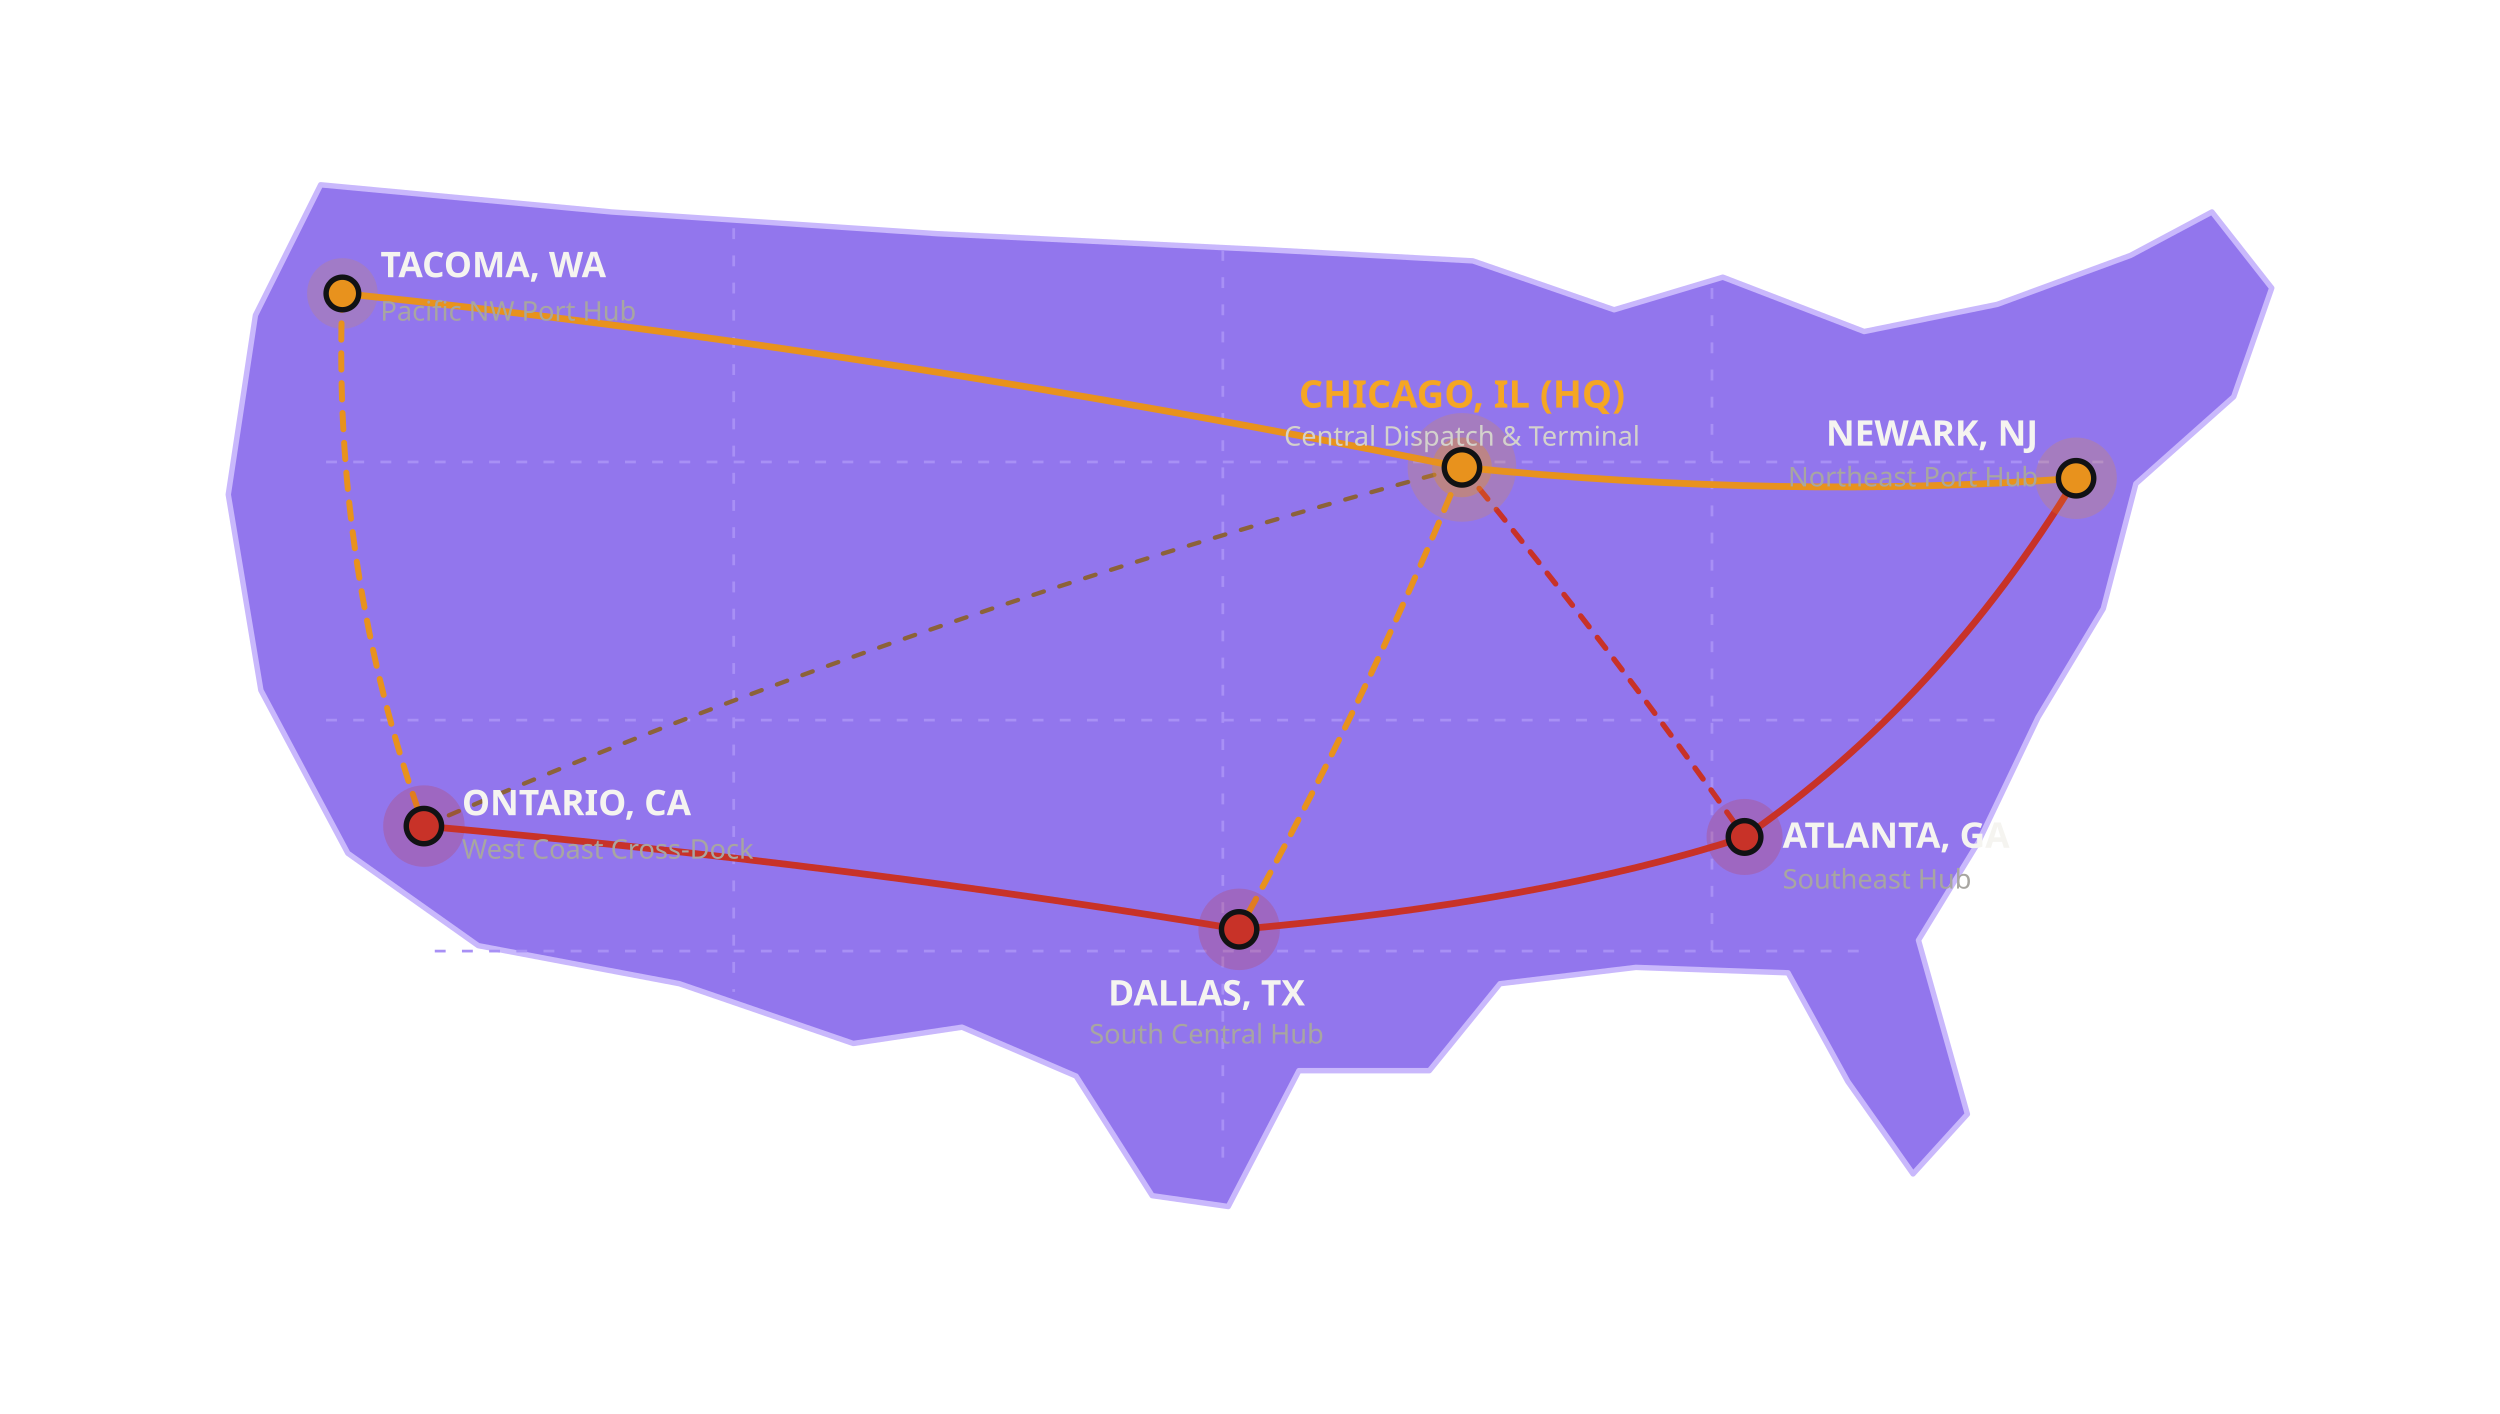
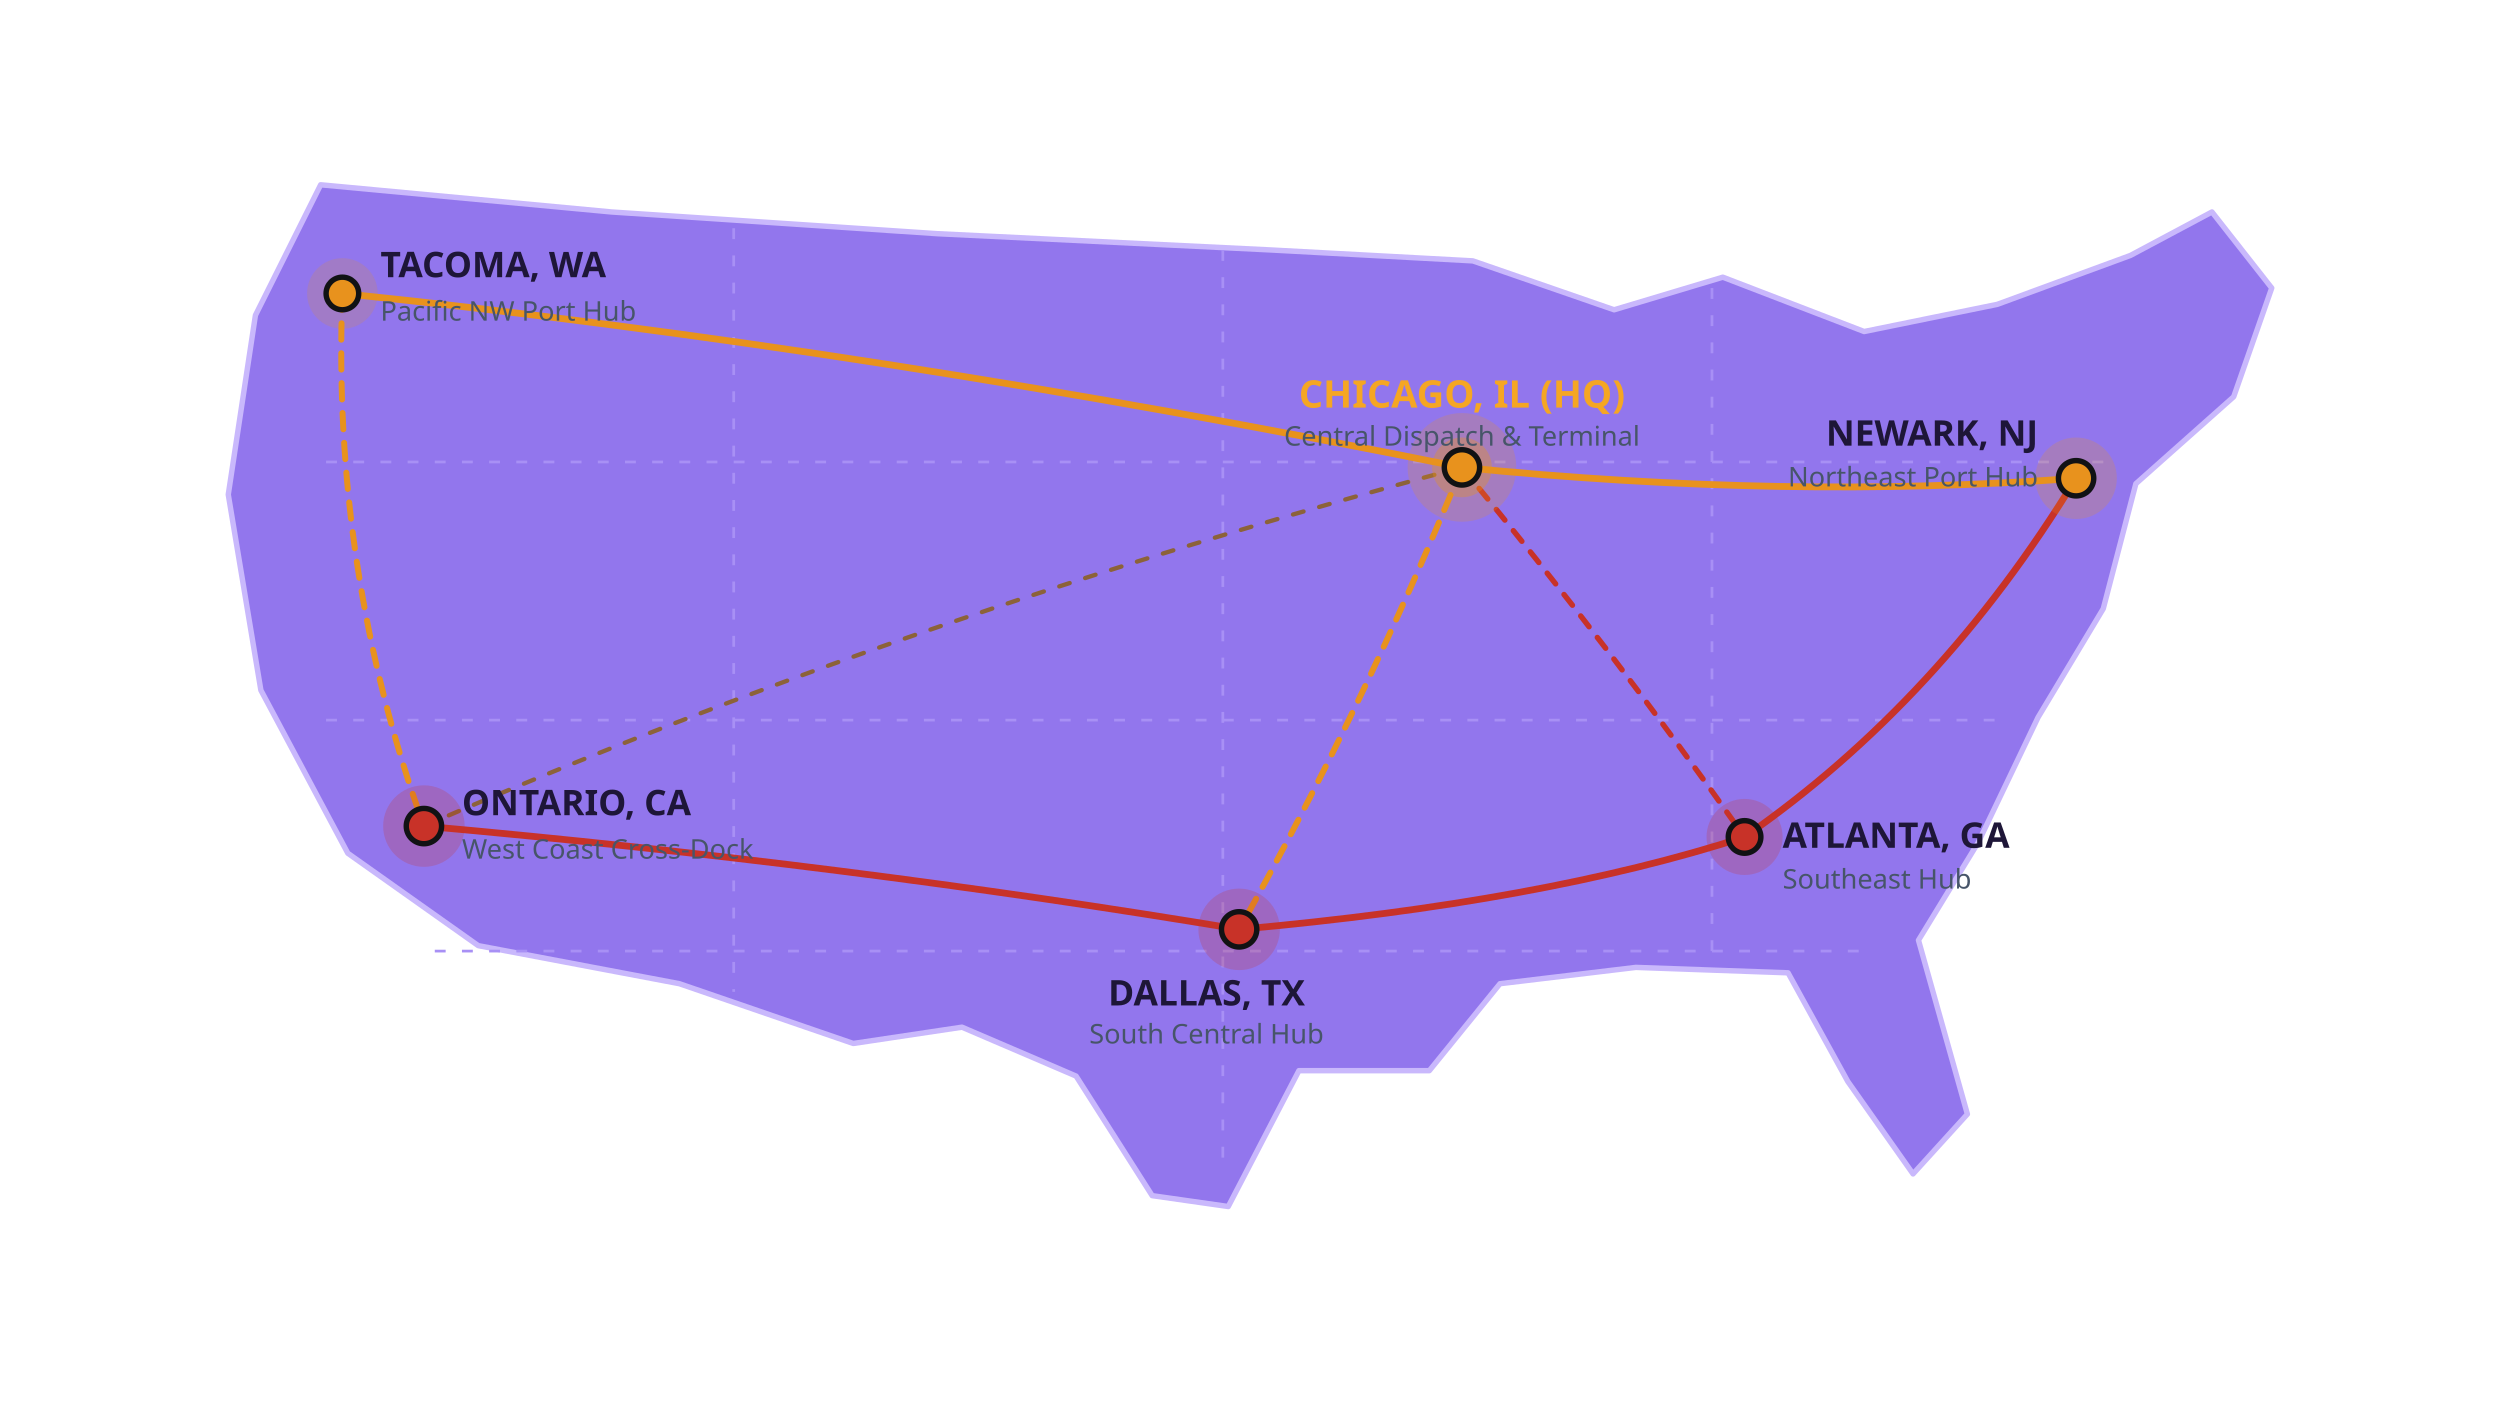
<svg xmlns="http://www.w3.org/2000/svg" viewBox="0 0 920 520" fill="none" role="img" aria-label="United States 48-state freight corridor network map">
  <path d="M118 68 L225 78 L345 86 L468 92 L542 96 L594 114 L634 102 L686 122 L735 112 L784 94 L814 78 L836 106 L822 146 L786 178 L774 224 L750 264 L728 310 L706 346 L724 410 L704 432 L680 398 L658 358 L602 356 L552 362 L526 394 L478 394 L452 444 L424 440 L396 396 L354 378 L314 384 L250 362 L176 348 L128 314 L96 254 L84 182 L94 116 Z" fill="#9276ED" stroke="#C9B8FC" stroke-width="2" stroke-linejoin="round" />
  <g stroke="#A890F5" stroke-width="1" stroke-dasharray="4 6">
    <line x1="120" y1="170" x2="780" y2="170" />
    <line x1="120" y1="265" x2="740" y2="265" />
    <line x1="160" y1="350" x2="690" y2="350" />
    <line x1="270" y1="84" x2="270" y2="365" />
    <line x1="450" y1="92" x2="450" y2="430" />
    <line x1="630" y1="106" x2="630" y2="355" />
  </g>
  <path d="M126 108 Q320 128 538 172 Q658 184 764 176" stroke="#E8921D" stroke-width="2.5" stroke-linecap="round" />
  <path d="M156 304 Q312 318 456 342 Q568 332 642 308 Q714 258 764 176" stroke="#C83228" stroke-width="2.5" stroke-linecap="round" />
  <path d="M538 172 Q502 260 456 342" stroke="#E8921D" stroke-width="2.2" stroke-dasharray="6 5" stroke-linecap="round" />
  <path d="M126 108 Q122 210 156 304" stroke="#E8921D" stroke-width="2.2" stroke-dasharray="6 5" stroke-linecap="round" />
  <path d="M538 172 Q594 240 642 308" stroke="#C83228" stroke-width="2" stroke-dasharray="5 5" stroke-linecap="round" />
  <path d="M156 304 Q336 226 538 172" stroke="#8C6239" stroke-width="1.6" stroke-dasharray="4 6" stroke-linecap="round" />
  <g transform="translate(126, 108)">
    <circle r="13" fill="#E8921D" fill-opacity="0.18" />
    <circle r="6" fill="#E8921D" stroke="#111214" stroke-width="2" />
-     <text x="14" y="-6" fill="#F5F4F0" font-family="Segoe UI, system-ui, sans-serif" font-size="13" font-weight="700">TACOMA, WA</text>
-     <text x="14" y="10" fill="#A8A6A1" font-family="Segoe UI, system-ui, sans-serif" font-size="10">Pacific NW Port Hub</text>
+     <text x="14" y="-6" fill="#1E1638" font-family="Segoe UI, system-ui, sans-serif" font-size="13" font-weight="700">TACOMA, WA</text>
+     <text x="14" y="10" fill="#475569" font-family="Segoe UI, system-ui, sans-serif" font-size="10">Pacific NW Port Hub</text>
  </g>
  <g transform="translate(156, 304)">
    <circle r="15" fill="#C83228" fill-opacity="0.22" />
    <circle r="6.5" fill="#C83228" stroke="#111214" stroke-width="2" />
-     <text x="14" y="-4" fill="#F5F4F0" font-family="Segoe UI, system-ui, sans-serif" font-size="13" font-weight="700">ONTARIO, CA</text>
-     <text x="14" y="12" fill="#A8A6A1" font-family="Segoe UI, system-ui, sans-serif" font-size="10">West Coast Cross-Dock</text>
+     <text x="14" y="-4" fill="#1E1638" font-family="Segoe UI, system-ui, sans-serif" font-size="13" font-weight="700">ONTARIO, CA</text>
+     <text x="14" y="12" fill="#475569" font-family="Segoe UI, system-ui, sans-serif" font-size="10">West Coast Cross-Dock</text>
  </g>
  <g transform="translate(456, 342)">
    <circle r="15" fill="#C83228" fill-opacity="0.22" />
    <circle r="6.5" fill="#C83228" stroke="#111214" stroke-width="2" />
-     <text x="-12" y="28" fill="#F5F4F0" font-family="Segoe UI, system-ui, sans-serif" font-size="13" font-weight="700" text-anchor="middle">DALLAS, TX</text>
-     <text x="-12" y="42" fill="#A8A6A1" font-family="Segoe UI, system-ui, sans-serif" font-size="10" text-anchor="middle">South Central Hub</text>
+     <text x="-12" y="28" fill="#1E1638" font-family="Segoe UI, system-ui, sans-serif" font-size="13" font-weight="700" text-anchor="middle">DALLAS, TX</text>
+     <text x="-12" y="42" fill="#475569" font-family="Segoe UI, system-ui, sans-serif" font-size="10" text-anchor="middle">South Central Hub</text>
  </g>
  <g transform="translate(538, 172)">
    <circle r="20" fill="#E8921D" fill-opacity="0.22" />
    <circle r="11" fill="#E8921D" fill-opacity="0.35" />
    <circle r="6.5" fill="#E8921D" stroke="#111214" stroke-width="2" />
    <text x="0" y="-22" fill="#F5A623" font-family="Segoe UI, system-ui, sans-serif" font-size="14" font-weight="800" text-anchor="middle">CHICAGO, IL (HQ)</text>
-     <text x="0" y="-8" fill="#D4D2CC" font-family="Segoe UI, system-ui, sans-serif" font-size="10" text-anchor="middle">Central Dispatch &amp; Terminal</text>
+     <text x="0" y="-8" fill="#475569" font-family="Segoe UI, system-ui, sans-serif" font-size="10" text-anchor="middle">Central Dispatch &amp; Terminal</text>
  </g>
  <g transform="translate(642, 308)">
    <circle r="14" fill="#C83228" fill-opacity="0.22" />
    <circle r="6" fill="#C83228" stroke="#111214" stroke-width="2" />
-     <text x="14" y="4" fill="#F5F4F0" font-family="Segoe UI, system-ui, sans-serif" font-size="13" font-weight="700">ATLANTA, GA</text>
-     <text x="14" y="19" fill="#A8A6A1" font-family="Segoe UI, system-ui, sans-serif" font-size="10">Southeast Hub</text>
+     <text x="14" y="4" fill="#1E1638" font-family="Segoe UI, system-ui, sans-serif" font-size="13" font-weight="700">ATLANTA, GA</text>
+     <text x="14" y="19" fill="#475569" font-family="Segoe UI, system-ui, sans-serif" font-size="10">Southeast Hub</text>
  </g>
  <g transform="translate(764, 176)">
    <circle r="15" fill="#E8921D" fill-opacity="0.22" />
    <circle r="6.5" fill="#E8921D" stroke="#111214" stroke-width="2" />
-     <text x="-14" y="-12" fill="#F5F4F0" font-family="Segoe UI, system-ui, sans-serif" font-size="13" font-weight="700" text-anchor="end">NEWARK, NJ</text>
-     <text x="-14" y="3" fill="#A8A6A1" font-family="Segoe UI, system-ui, sans-serif" font-size="10" text-anchor="end">Northeast Port Hub</text>
+     <text x="-14" y="-12" fill="#1E1638" font-family="Segoe UI, system-ui, sans-serif" font-size="13" font-weight="700" text-anchor="end">NEWARK, NJ</text>
+     <text x="-14" y="3" fill="#475569" font-family="Segoe UI, system-ui, sans-serif" font-size="10" text-anchor="end">Northeast Port Hub</text>
  </g>
</svg>
